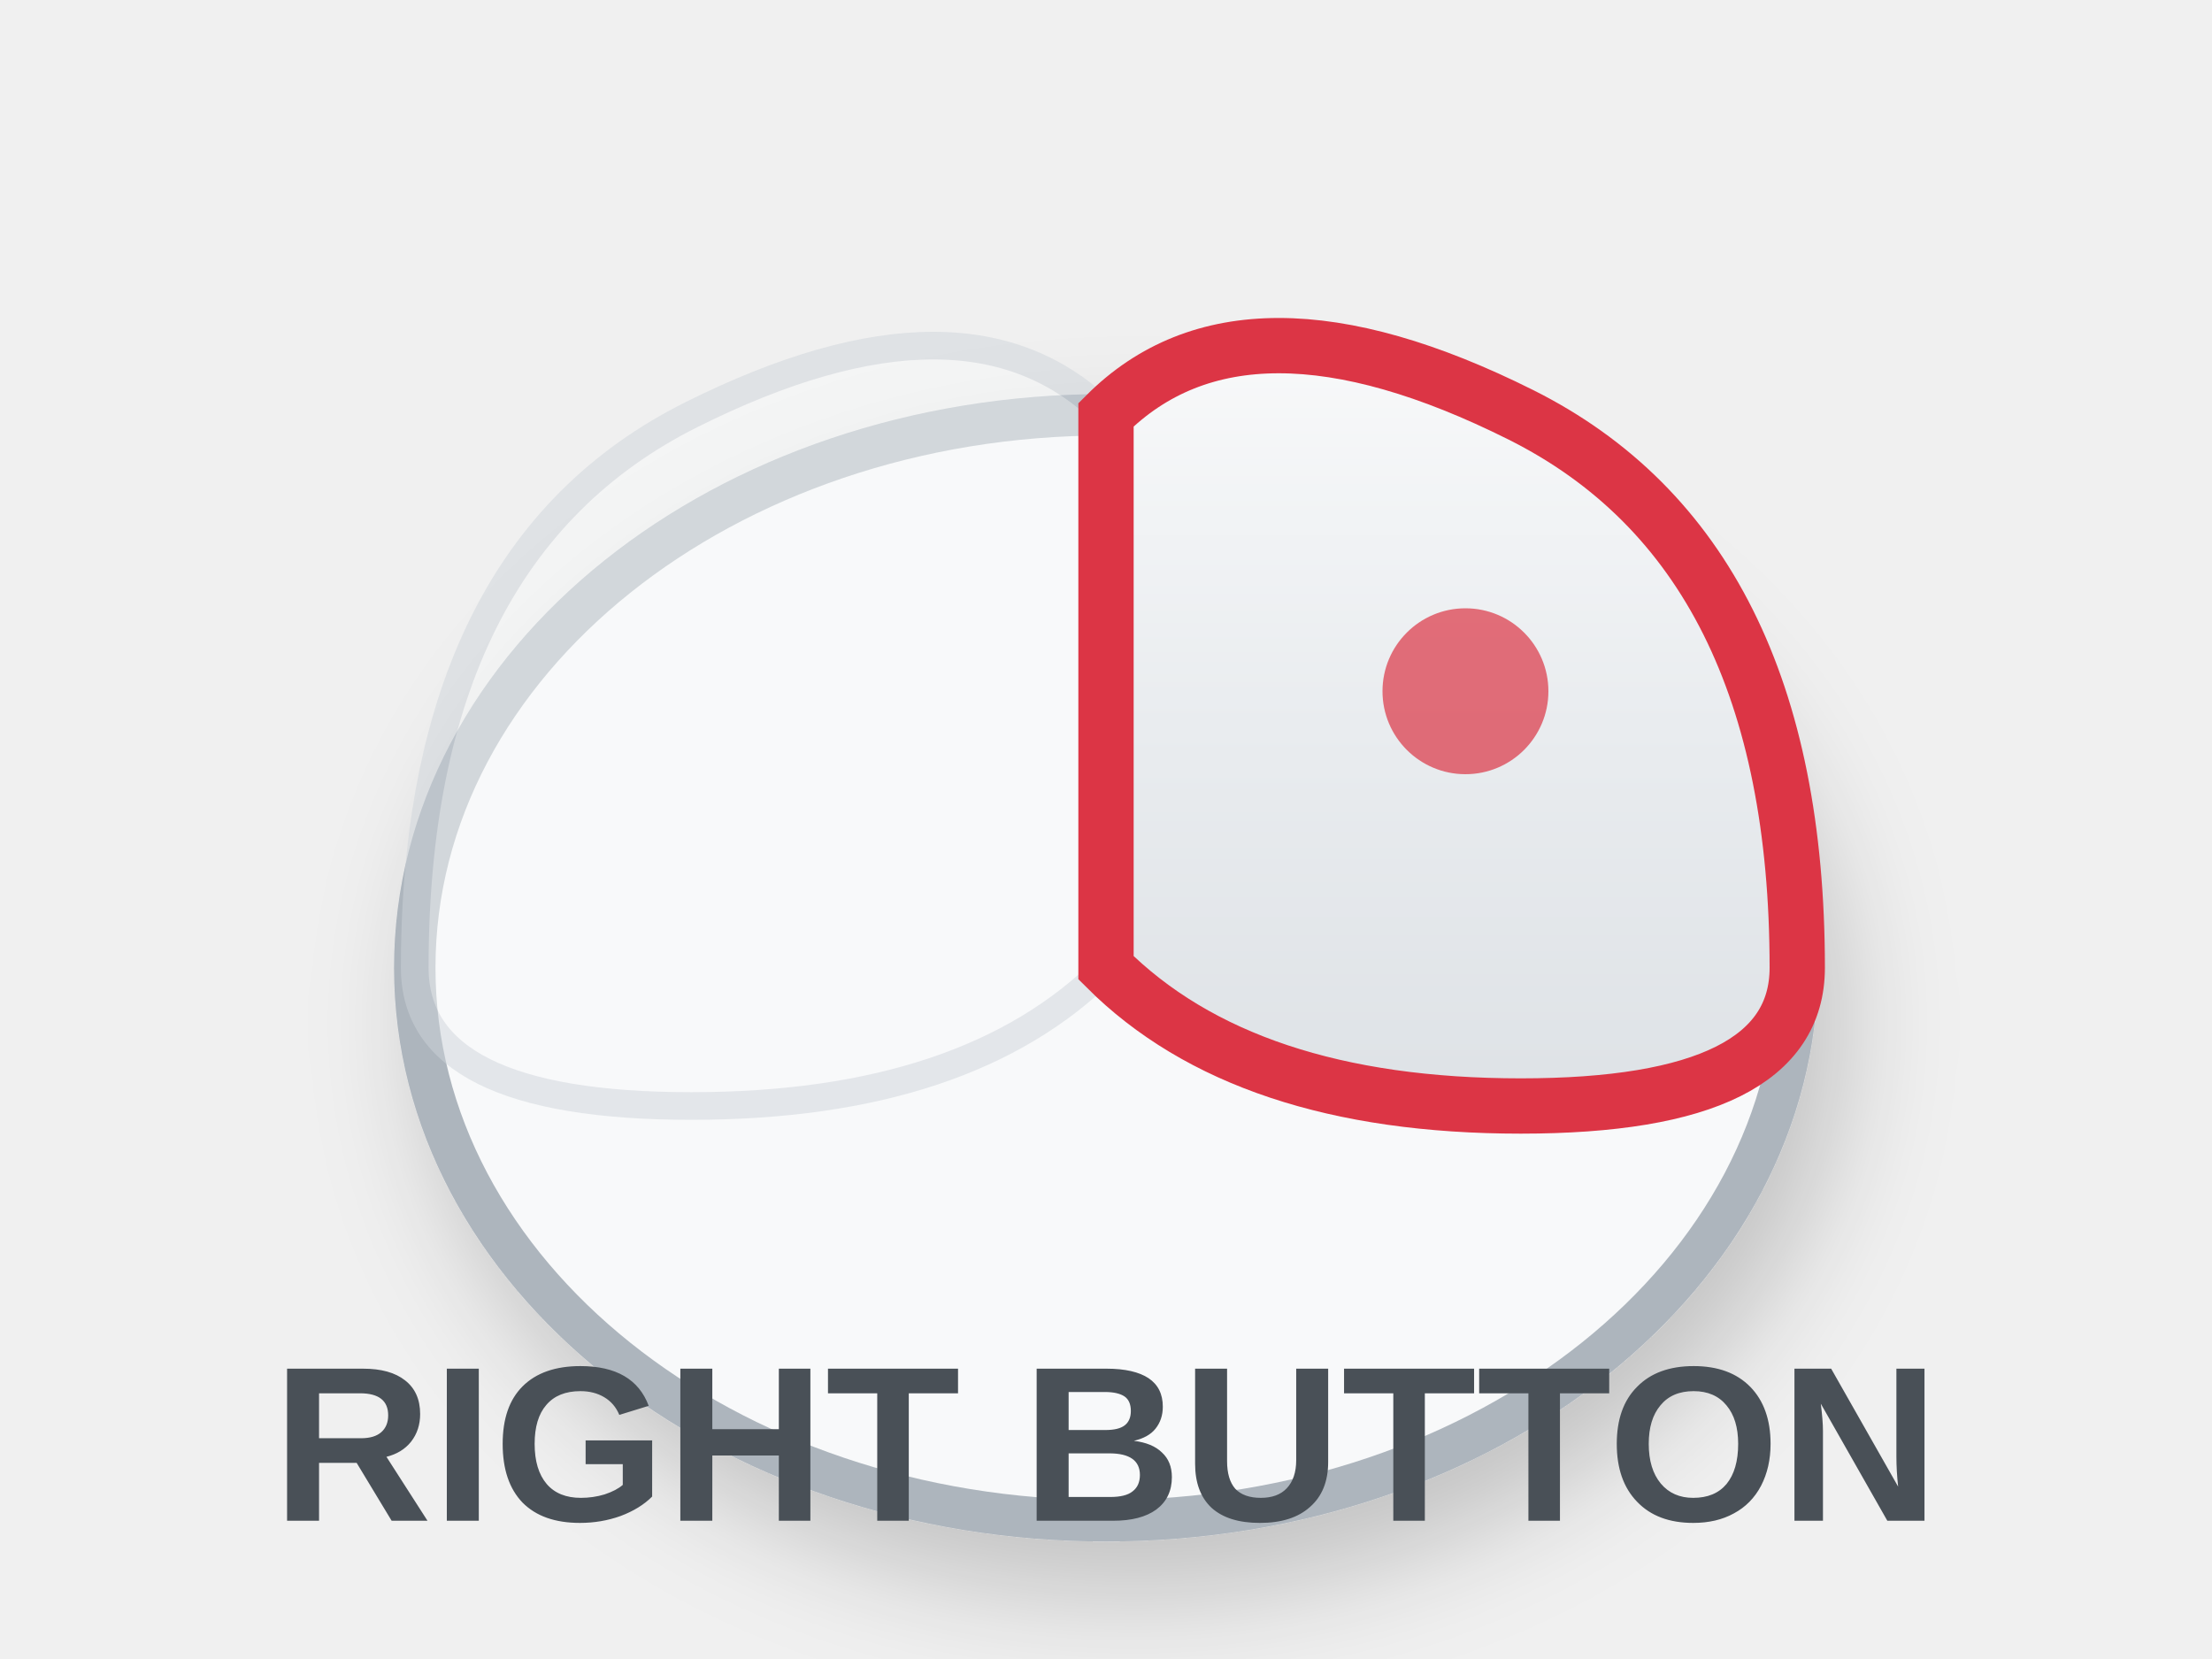
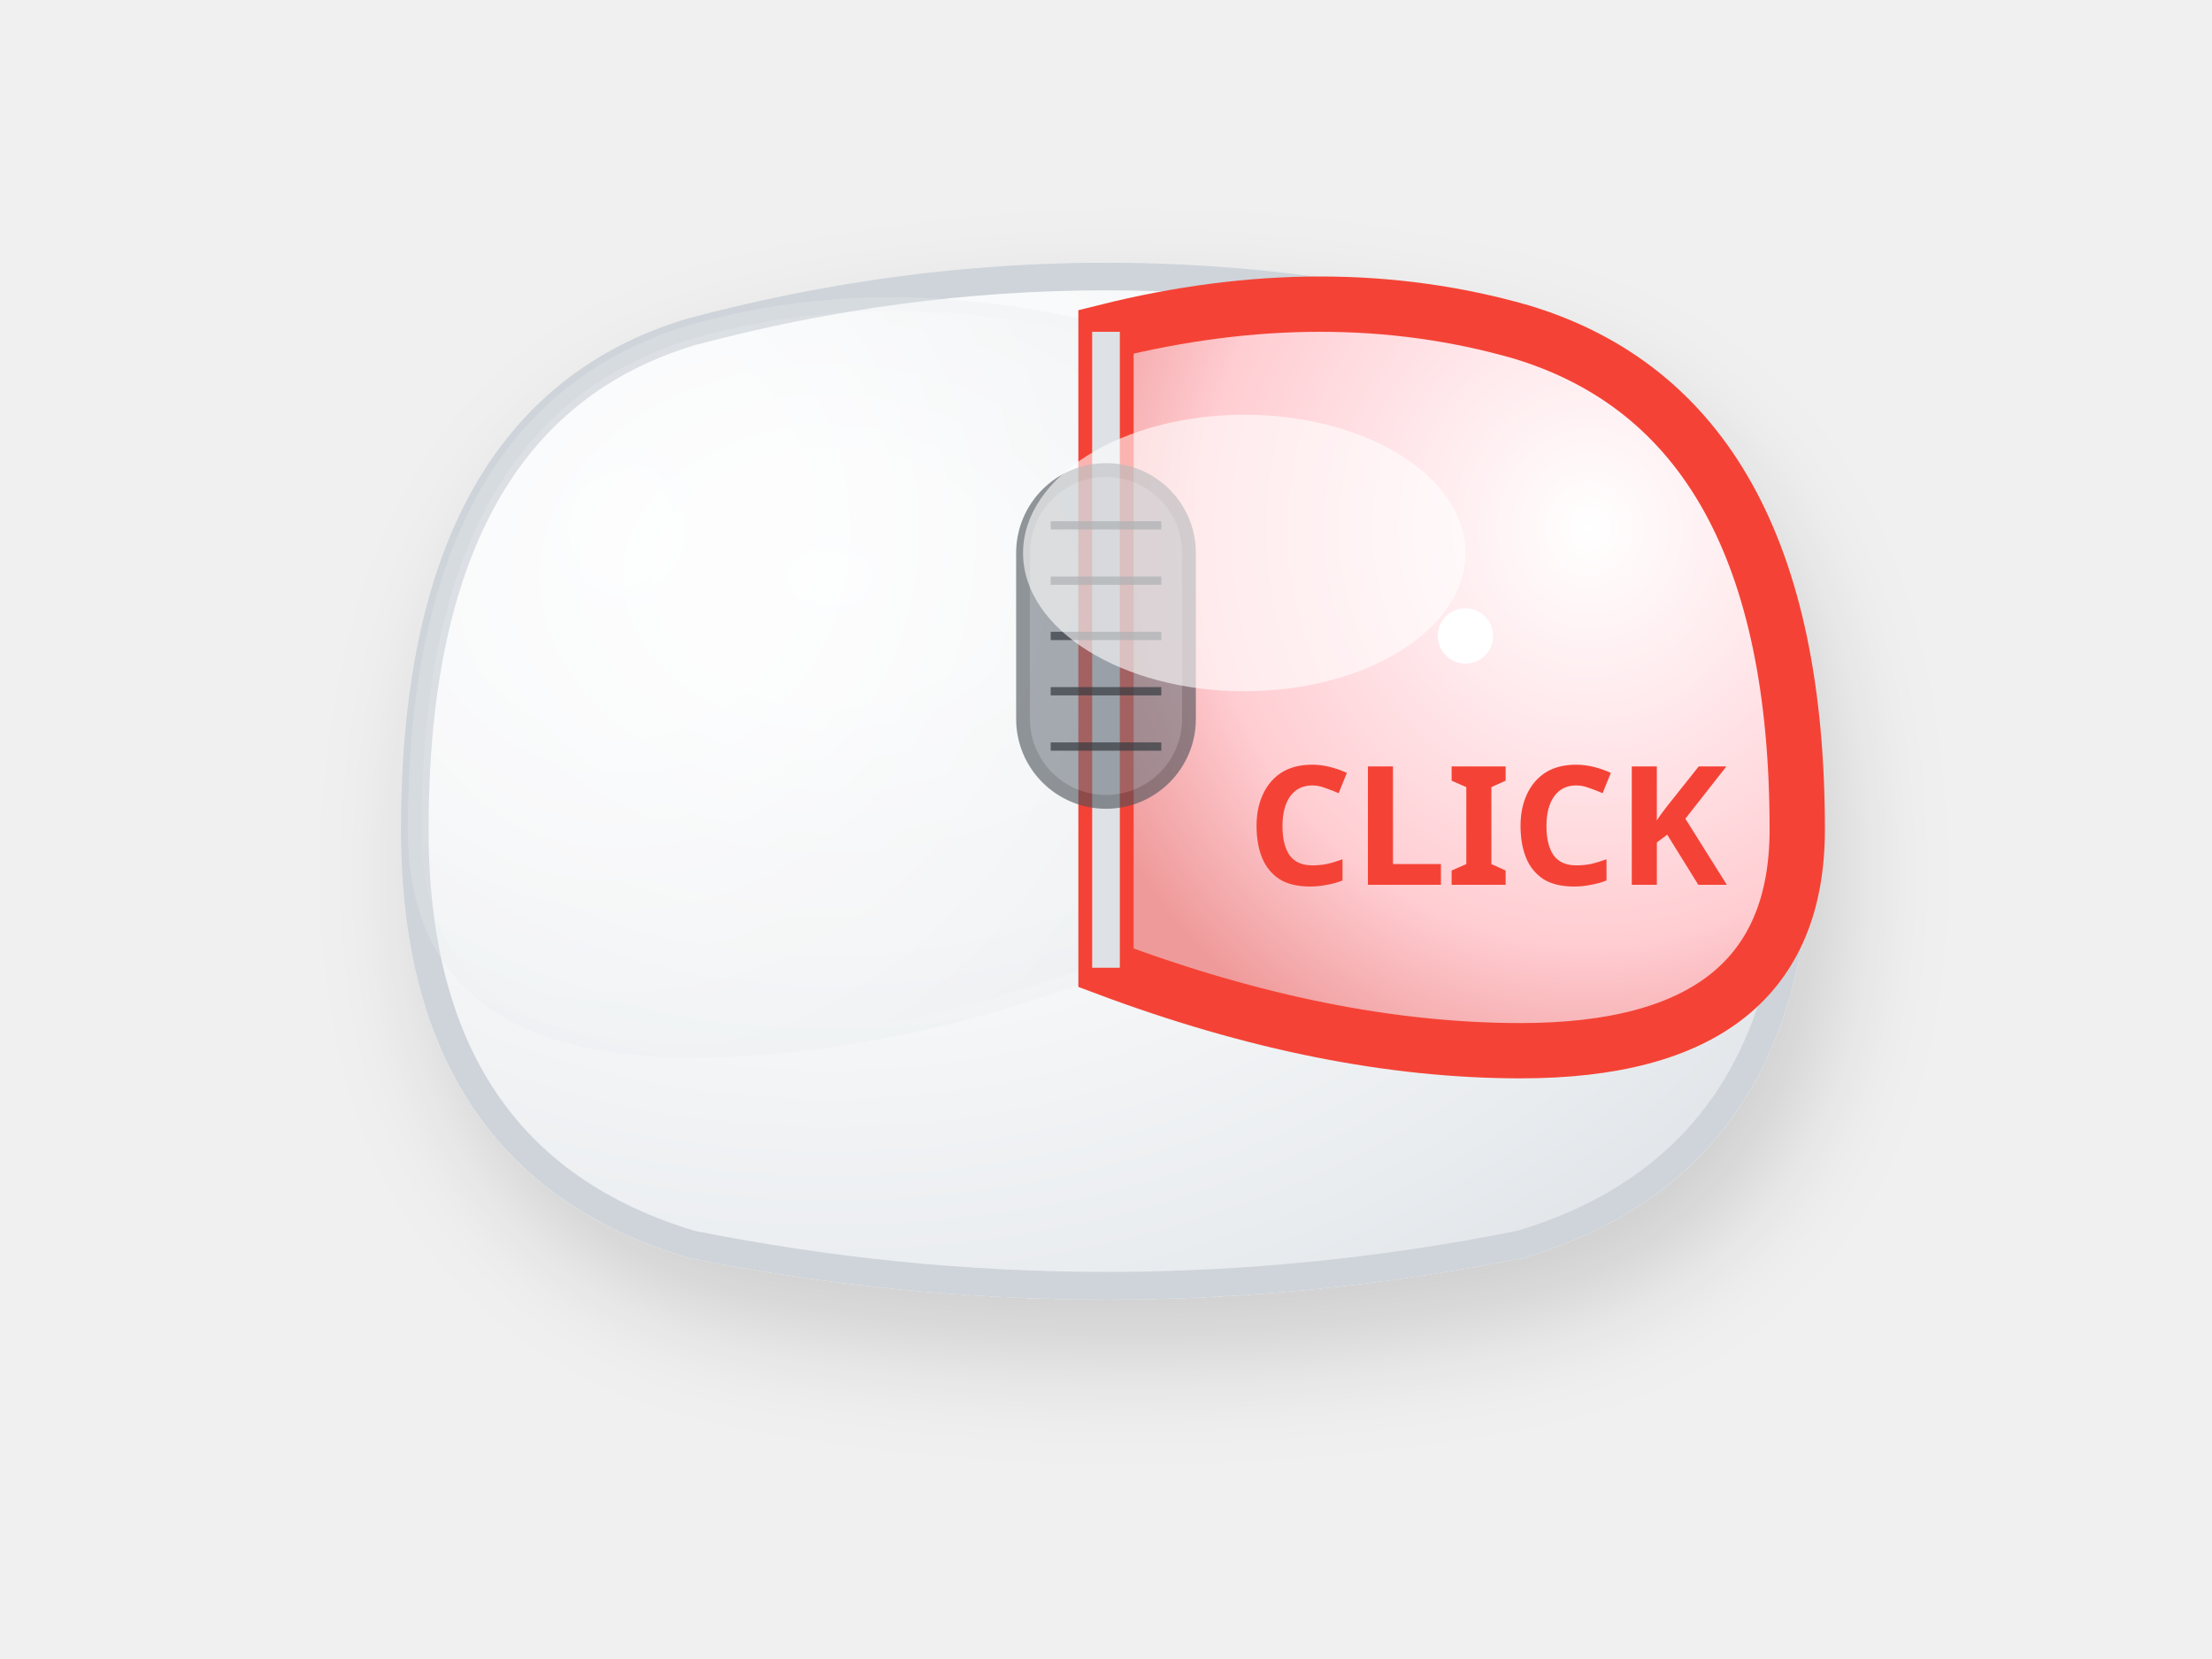
<svg xmlns="http://www.w3.org/2000/svg" width="80" height="60" viewBox="0 0 80 60">
  <defs>
-     <linearGradient id="rightButtonGrad" x1="0%" y1="0%" x2="0%" y2="100%">
-       <stop offset="0%" style="stop-color:#f8f9fa;stop-opacity:1" />
-       <stop offset="50%" style="stop-color:#e9ecef;stop-opacity:1" />
+     <radialGradient id="mouseBodyGrad" cx="0.3" cy="0.3" r="0.9">
+       <stop offset="0%" style="stop-color:#ffffff;stop-opacity:1" />
+       <stop offset="40%" style="stop-color:#f8f9fa;stop-opacity:1" />
+       <stop offset="80%" style="stop-color:#e9ecef;stop-opacity:1" />
      <stop offset="100%" style="stop-color:#dee2e6;stop-opacity:1" />
-     </linearGradient>
+     </radialGradient>
+     <radialGradient id="rightButtonGrad" cx="0.7" cy="0.3" r="0.8">
+       <stop offset="0%" style="stop-color:#ffffff;stop-opacity:1" />
+       <stop offset="30%" style="stop-color:#ffebee;stop-opacity:1" />
+       <stop offset="70%" style="stop-color:#ffcdd2;stop-opacity:1" />
+       <stop offset="100%" style="stop-color:#ef9a9a;stop-opacity:1" />
+     </radialGradient>
    <filter id="shadow" x="-50%" y="-50%" width="200%" height="200%">
-       <feDropShadow dx="1" dy="2" stdDeviation="2" flood-color="#00000030" />
+       <feDropShadow dx="1" dy="2" stdDeviation="2" flood-color="#00000025" />
    </filter>
  </defs>
-   <ellipse cx="40" cy="35" rx="25" ry="20" fill="#f8f9fa" stroke="#adb5bd" stroke-width="1.5" filter="url(#shadow)" />
-   <path d="M 15 35 Q 15 20 25 15 Q 35 10 40 15 L 40 35 Q 35 40 25 40 Q 15 40 15 35 Z" fill="#f8f9fa" stroke="#ced4da" stroke-width="1" opacity="0.5" />
-   <line x1="40" y1="15" x2="40" y2="35" stroke="#adb5bd" stroke-width="1" />
-   <path d="M 40 35 Q 45 40 55 40 Q 65 40 65 35 Q 65 20 55 15 Q 45 10 40 15 Z" fill="url(#rightButtonGrad)" stroke="#dc3545" stroke-width="2" />
-   <circle cx="53" cy="25" r="3" fill="#dc3545" opacity="0.7">
-     <animate attributeName="r" values="2;4;2" dur="1s" repeatCount="indefinite" />
-     <animate attributeName="opacity" values="0.7;0.3;0.7" dur="1s" repeatCount="indefinite" />
+   <path d="M 15 30 Q 15 15 25 12 Q 40 8 55 12 Q 65 15 65 30 Q 65 42 55 45 Q 40 48 25 45 Q 15 42 15 30 Z" fill="url(#mouseBodyGrad)" stroke="#ced4da" stroke-width="1" filter="url(#shadow)" />
+   <path d="M 15 30 Q 15 15 25 12 Q 32 10 40 12 L 40 35 Q 32 38 25 38 Q 15 38 15 30 Z" fill="url(#mouseBodyGrad)" stroke="#e9ecef" stroke-width="0.5" opacity="0.3" />
+   <path d="M 40 12 Q 48 10 55 12 Q 65 15 65 30 Q 65 38 55 38 Q 48 38 40 35 L 40 12 Z" fill="url(#rightButtonGrad)" stroke="#f44336" stroke-width="2">
+     <animate attributeName="stroke-width" values="2;3;2" dur="1.5s" repeatCount="indefinite" />
+   </path>
+   <line x1="40" y1="12" x2="40" y2="35" stroke="#dee2e6" stroke-width="1" />
+   <rect x="37" y="17" width="6" height="12" rx="3" ry="3" fill="#6c757d" stroke="#495057" stroke-width="0.5" opacity="0.6" />
+   <line x1="38" y1="19" x2="42" y2="19" stroke="#343a40" stroke-width="0.3" opacity="0.7" />
+   <line x1="38" y1="21" x2="42" y2="21" stroke="#343a40" stroke-width="0.3" opacity="0.7" />
+   <line x1="38" y1="23" x2="42" y2="23" stroke="#343a40" stroke-width="0.3" opacity="0.7" />
+   <line x1="38" y1="25" x2="42" y2="25" stroke="#343a40" stroke-width="0.3" opacity="0.7" />
+   <line x1="38" y1="27" x2="42" y2="27" stroke="#343a40" stroke-width="0.3" opacity="0.7" />
+   <ellipse cx="45" cy="20" rx="8" ry="5" fill="#ffffff" opacity="0.6" />
+   <circle cx="53" cy="23" r="2" fill="#f44336" opacity="0">
+     <animate attributeName="r" values="0;6;0" dur="2s" repeatCount="indefinite" />
+     <animate attributeName="opacity" values="0;0.8;0" dur="2s" repeatCount="indefinite" />
  </circle>
-   <text x="40" y="55" text-anchor="middle" font-family="Arial, sans-serif" font-size="8" font-weight="bold" fill="#495057">RIGHT BUTTON</text>
+   <circle cx="53" cy="23" r="1" fill="#ffffff">
+     <animate attributeName="r" values="1;3;1" dur="2s" repeatCount="indefinite" />
+     <animate attributeName="opacity" values="1;0.3;1" dur="2s" repeatCount="indefinite" />
+   </circle>
+   <text x="53" y="32" text-anchor="middle" font-family="system-ui, sans-serif" font-size="6" font-weight="600" fill="#f44336">
+     <animate attributeName="opacity" values="0;1;0" dur="2s" repeatCount="indefinite" />
+     CLICK
+   </text>
</svg>
